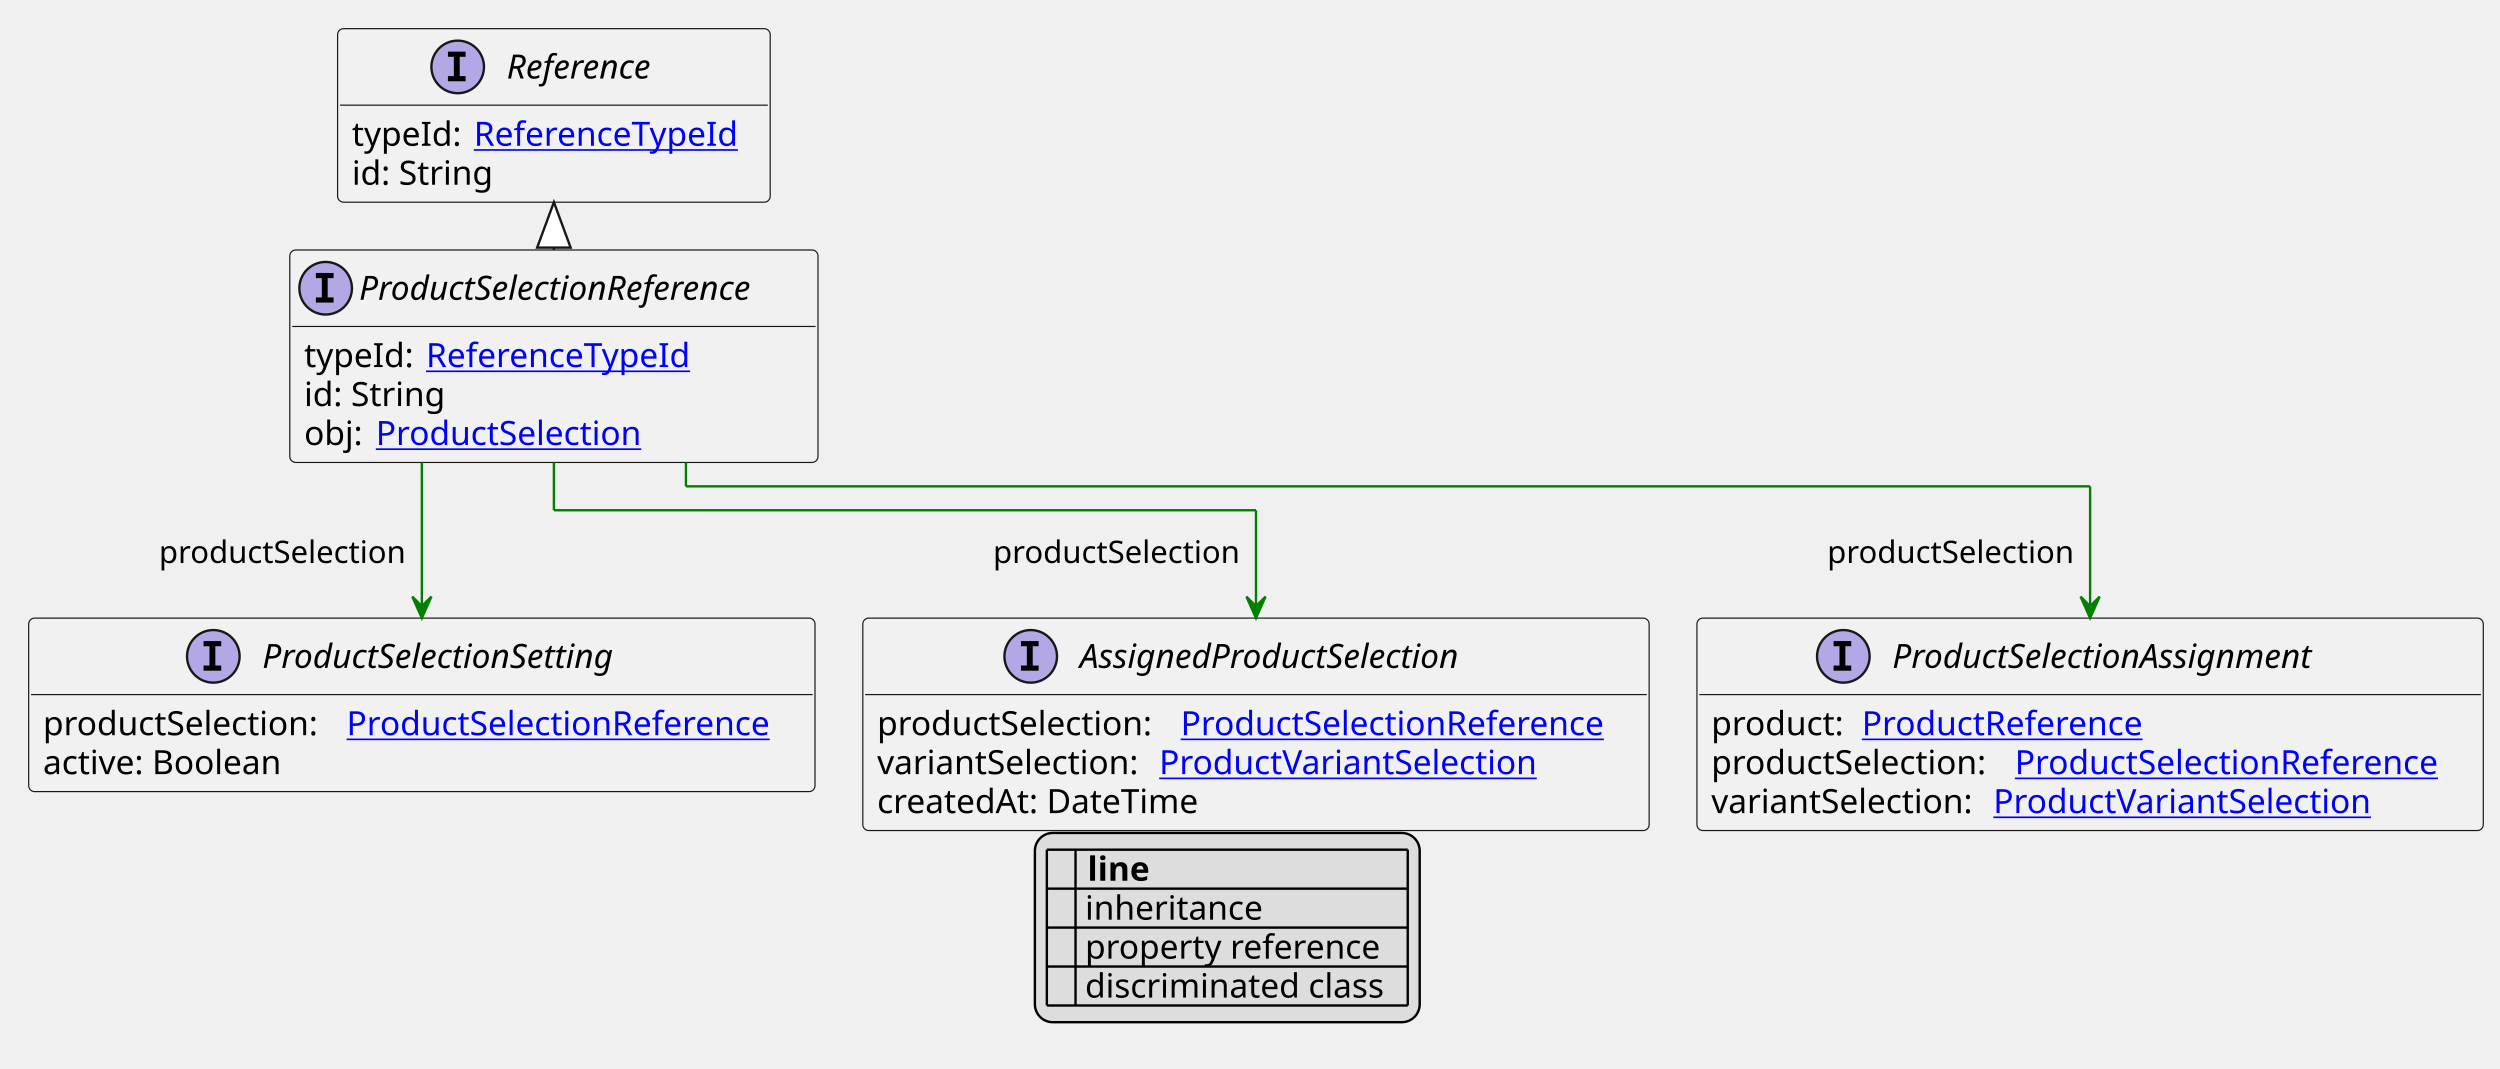
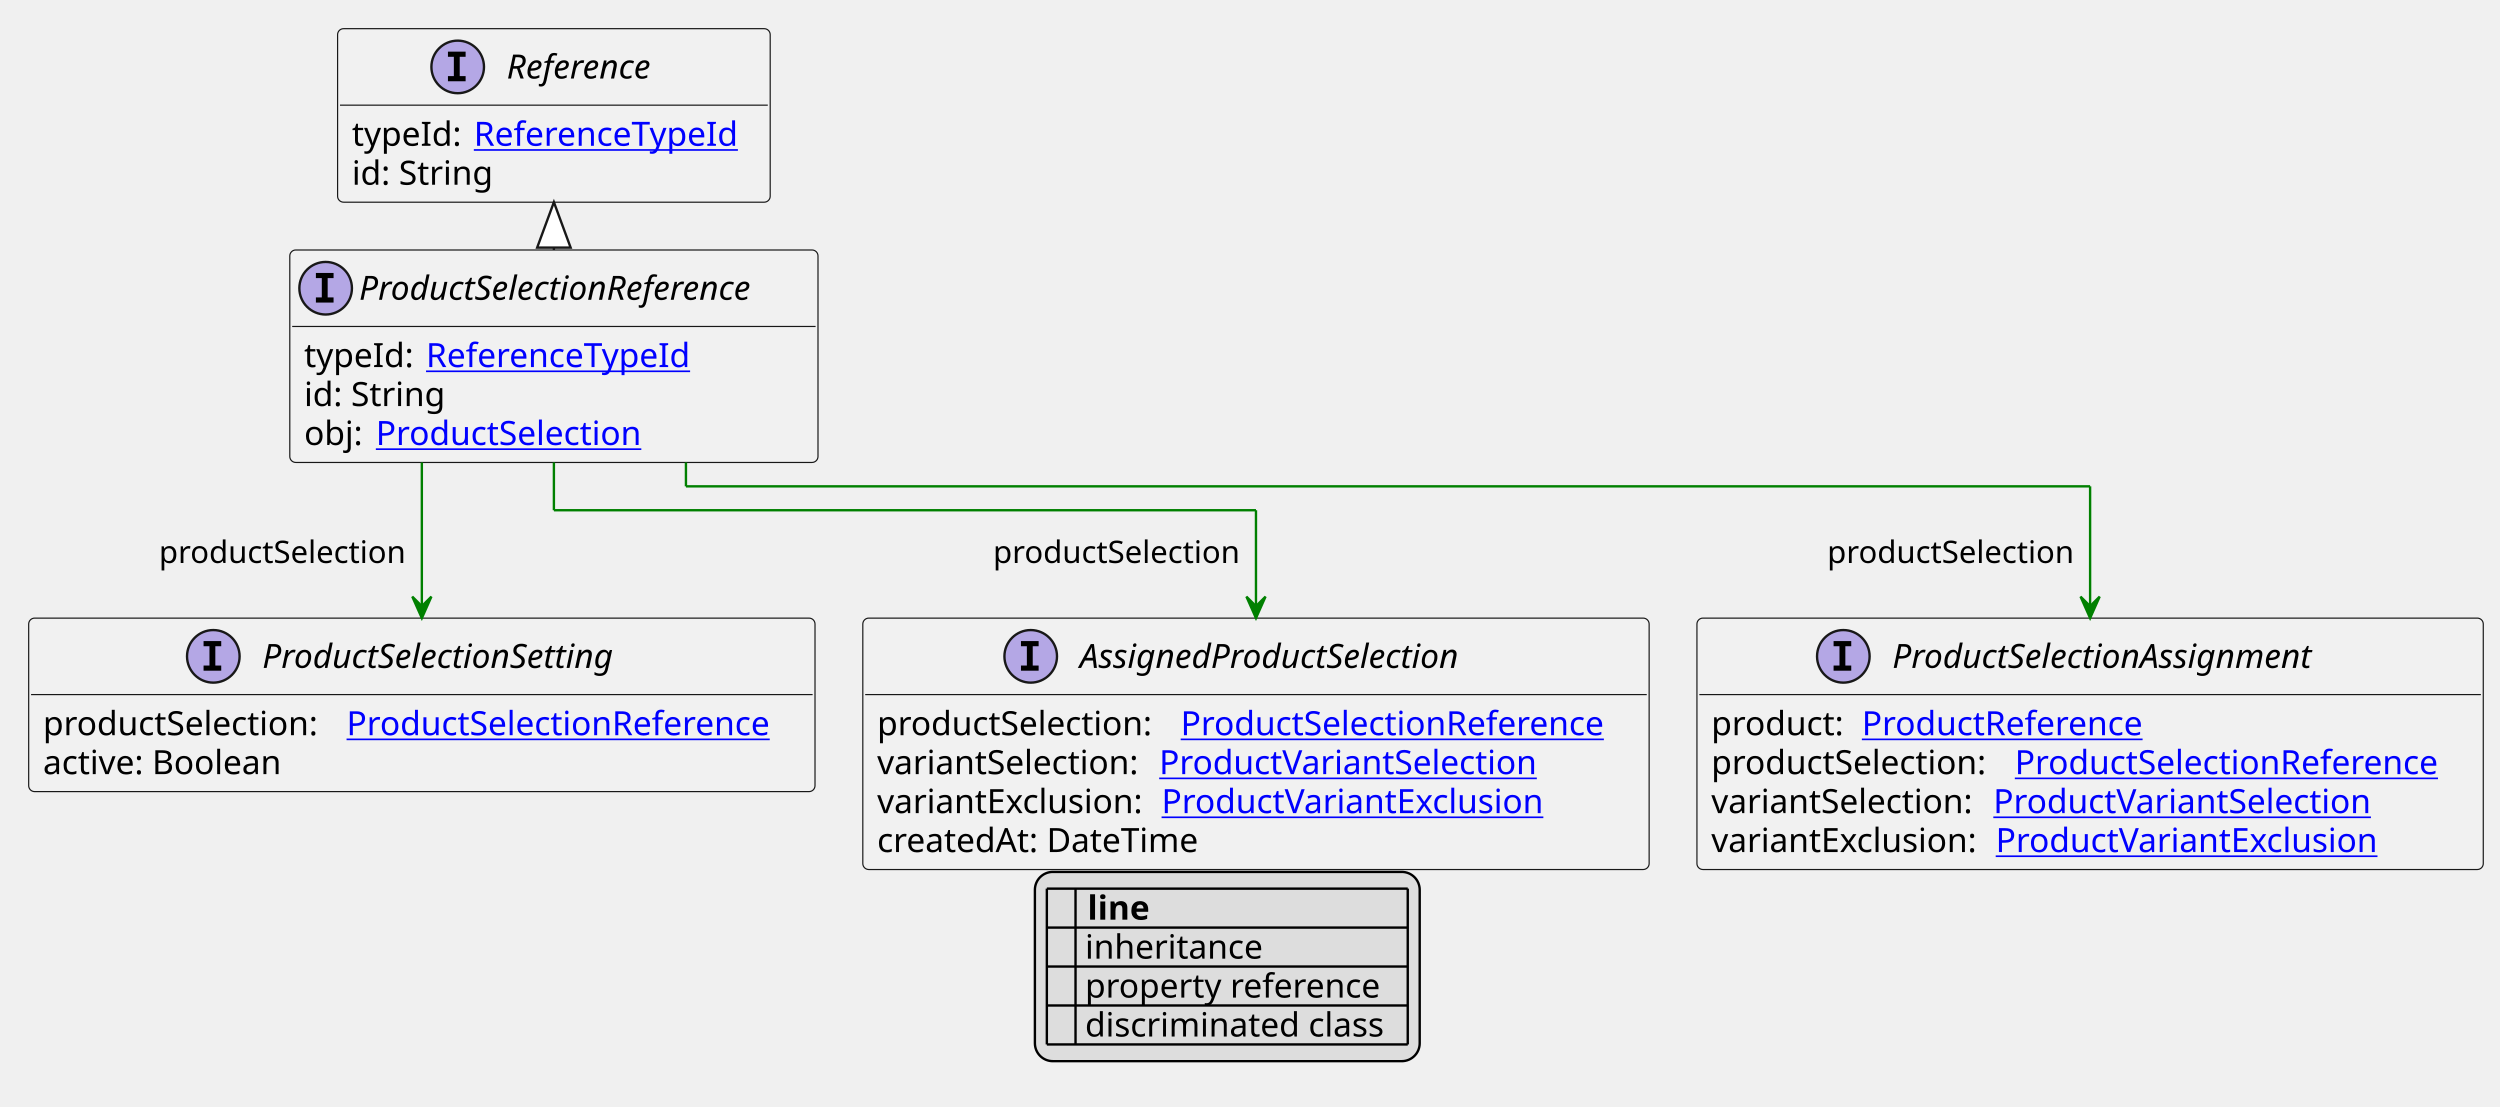
- <svg xmlns="http://www.w3.org/2000/svg" xmlns:xlink="http://www.w3.org/1999/xlink" contentStyleType="text/css" height="447px" preserveAspectRatio="none" style="width:1046px;height:447px;background:#FFFFFF;" version="1.1" viewBox="0 0 1046 447" width="1046px" zoomAndPan="magnify">
+ <svg xmlns="http://www.w3.org/2000/svg" xmlns:xlink="http://www.w3.org/1999/xlink" contentStyleType="text/css" height="463px" preserveAspectRatio="none" style="width:1046px;height:463px;background:#FFFFFF;" version="1.1" viewBox="0 0 1046 463" width="1046px" zoomAndPan="magnify">
  <defs>
-     <filter height="1" id="b70heejytdvfc0" width="1" x="0" y="0">
+     <filter height="1" id="b9pdr48tub6l00" width="1" x="0" y="0">
      <feFlood flood-color="#000000" result="flood" />
      <feComposite in="SourceGraphic" in2="flood" operator="over" />
    </filter>
-     <filter height="1" id="b70heejytdvfc1" width="1" x="0" y="0">
+     <filter height="1" id="b9pdr48tub6l01" width="1" x="0" y="0">
      <feFlood flood-color="#008000" result="flood" />
      <feComposite in="SourceGraphic" in2="flood" operator="over" />
    </filter>
-     <filter height="1" id="b70heejytdvfc2" width="1" x="0" y="0">
+     <filter height="1" id="b9pdr48tub6l02" width="1" x="0" y="0">
      <feFlood flood-color="#0000FF" result="flood" />
      <feComposite in="SourceGraphic" in2="flood" operator="over" />
    </filter>
  </defs>
  <g>
    <a href="ProductSelectionReference.svg" target="_top" title="ProductSelectionReference.svg" xlink:actuate="onRequest" xlink:href="ProductSelectionReference.svg" xlink:show="new" xlink:title="ProductSelectionReference.svg" xlink:type="simple">
      <g id="elem_ProductSelectionReference">
        <rect codeLine="10" fill="#F1F1F1" height="88.891" id="ProductSelectionReference" rx="2.5" ry="2.5" style="stroke:#181818;stroke-width:0.5;" width="221" x="121.25" y="104.594" />
        <ellipse cx="136.25" cy="120.594" fill="#B4A7E5" rx="11" ry="11" style="stroke:#181818;stroke-width:1.0;" />
        <path d="M132.172,116.359 L132.172,114.203 L139.562,114.203 L139.562,116.359 L137.094,116.359 L137.094,124.438 L139.562,124.438 L139.562,126.594 L132.172,126.594 L132.172,124.438 L134.641,124.438 L134.641,116.359 L132.172,116.359 Z " fill="#000000" />
        <text fill="#000000" font-family="sans-serif" font-size="14" font-style="italic" lengthAdjust="spacing" textLength="189" x="150.25" y="125.44">ProductSelectionReference</text>
        <line style="stroke:#181818;stroke-width:0.5;" x1="122.25" x2="341.25" y1="136.594" y2="136.594" />
        <text fill="#000000" font-family="sans-serif" font-size="14" lengthAdjust="spacing" textLength="47" x="127.25" y="153.589">typeId:</text>
        <a href="ReferenceTypeId.svg" target="_top" title="ReferenceTypeId.svg" xlink:actuate="onRequest" xlink:href="ReferenceTypeId.svg" xlink:show="new" xlink:title="ReferenceTypeId.svg" xlink:type="simple">
          <text fill="#0000FF" font-family="sans-serif" font-size="14" lengthAdjust="spacing" text-decoration="underline" textLength="118" x="178.25" y="153.589">ReferenceTypeId</text>
        </a>
        <text fill="#000000" font-family="sans-serif" font-size="14" lengthAdjust="spacing" textLength="61" x="127.25" y="169.886">id: String</text>
        <text fill="#000000" font-family="sans-serif" font-size="14" lengthAdjust="spacing" textLength="26" x="127.25" y="186.183">obj:</text>
        <a href="ProductSelection.svg" target="_top" title="ProductSelection.svg" xlink:actuate="onRequest" xlink:href="ProductSelection.svg" xlink:show="new" xlink:title="ProductSelection.svg" xlink:type="simple">
          <text fill="#0000FF" font-family="sans-serif" font-size="14" lengthAdjust="spacing" text-decoration="underline" textLength="118" x="157.25" y="186.183">ProductSelection</text>
        </a>
      </g>
    </a>
    <a href="Reference.svg" target="_top" title="Reference.svg" xlink:actuate="onRequest" xlink:href="Reference.svg" xlink:show="new" xlink:title="Reference.svg" xlink:type="simple">
      <g id="elem_Reference">
        <rect codeLine="15" fill="#F1F1F1" height="72.594" id="Reference" rx="2.5" ry="2.5" style="stroke:#181818;stroke-width:0.5;" width="181" x="141.25" y="12" />
        <ellipse cx="191.5" cy="28" fill="#B4A7E5" rx="11" ry="11" style="stroke:#181818;stroke-width:1.0;" />
        <path d="M187.422,23.766 L187.422,21.609 L194.812,21.609 L194.812,23.766 L192.344,23.766 L192.344,31.844 L194.812,31.844 L194.812,34 L187.422,34 L187.422,31.844 L189.891,31.844 L189.891,23.766 L187.422,23.766 Z " fill="#000000" />
        <text fill="#000000" font-family="sans-serif" font-size="14" font-style="italic" lengthAdjust="spacing" textLength="72" x="212" y="32.847">Reference</text>
        <line style="stroke:#181818;stroke-width:0.5;" x1="142.25" x2="321.25" y1="44" y2="44" />
        <text fill="#000000" font-family="sans-serif" font-size="14" lengthAdjust="spacing" textLength="47" x="147.25" y="60.995">typeId:</text>
        <a href="ReferenceTypeId.svg" target="_top" title="ReferenceTypeId.svg" xlink:actuate="onRequest" xlink:href="ReferenceTypeId.svg" xlink:show="new" xlink:title="ReferenceTypeId.svg" xlink:type="simple">
          <text fill="#0000FF" font-family="sans-serif" font-size="14" lengthAdjust="spacing" text-decoration="underline" textLength="118" x="198.25" y="60.995">ReferenceTypeId</text>
        </a>
        <text fill="#000000" font-family="sans-serif" font-size="14" lengthAdjust="spacing" textLength="61" x="147.25" y="77.292">id: String</text>
      </g>
    </a>
    <a href="AssignedProductSelection.svg" target="_top" title="AssignedProductSelection.svg" xlink:actuate="onRequest" xlink:href="AssignedProductSelection.svg" xlink:show="new" xlink:title="AssignedProductSelection.svg" xlink:type="simple">
      <g id="elem_AssignedProductSelection">
-         <rect codeLine="21" fill="#F1F1F1" height="88.891" id="AssignedProductSelection" rx="2.5" ry="2.5" style="stroke:#181818;stroke-width:0.5;" width="329" x="361" y="258.617" />
+         <rect codeLine="21" fill="#F1F1F1" height="105.188" id="AssignedProductSelection" rx="2.5" ry="2.5" style="stroke:#181818;stroke-width:0.5;" width="329" x="361" y="258.617" />
        <ellipse cx="431.25" cy="274.617" fill="#B4A7E5" rx="11" ry="11" style="stroke:#181818;stroke-width:1.0;" />
        <path d="M427.172,270.383 L427.172,268.227 L434.562,268.227 L434.562,270.383 L432.094,270.383 L432.094,278.461 L434.562,278.461 L434.562,280.617 L427.172,280.617 L427.172,278.461 L429.641,278.461 L429.641,270.383 L427.172,270.383 Z " fill="#000000" />
        <text fill="#000000" font-family="sans-serif" font-size="14" font-style="italic" lengthAdjust="spacing" textLength="180" x="451.75" y="279.464">AssignedProductSelection</text>
        <line style="stroke:#181818;stroke-width:0.5;" x1="362" x2="689" y1="290.617" y2="290.617" />
        <text fill="#000000" font-family="sans-serif" font-size="14" lengthAdjust="spacing" textLength="123" x="367" y="307.612">productSelection:</text>
        <a href="ProductSelectionReference.svg" target="_top" title="ProductSelectionReference.svg" xlink:actuate="onRequest" xlink:href="ProductSelectionReference.svg" xlink:show="new" xlink:title="ProductSelectionReference.svg" xlink:type="simple">
          <text fill="#0000FF" font-family="sans-serif" font-size="14" lengthAdjust="spacing" text-decoration="underline" textLength="190" x="494" y="307.612">ProductSelectionReference</text>
        </a>
        <text fill="#000000" font-family="sans-serif" font-size="14" lengthAdjust="spacing" textLength="114" x="367" y="323.909">variantSelection:</text>
        <a href="ProductVariantSelection.svg" target="_top" title="ProductVariantSelection.svg" xlink:actuate="onRequest" xlink:href="ProductVariantSelection.svg" xlink:show="new" xlink:title="ProductVariantSelection.svg" xlink:type="simple">
          <text fill="#0000FF" font-family="sans-serif" font-size="14" lengthAdjust="spacing" text-decoration="underline" textLength="165" x="485" y="323.909">ProductVariantSelection</text>
        </a>
-         <text fill="#000000" font-family="sans-serif" font-size="14" lengthAdjust="spacing" textLength="143" x="367" y="340.206">createdAt: DateTime</text>
+         <text fill="#000000" font-family="sans-serif" font-size="14" lengthAdjust="spacing" textLength="115" x="367" y="340.206">variantExclusion:</text>
+         <a href="ProductVariantExclusion.svg" target="_top" title="ProductVariantExclusion.svg" xlink:actuate="onRequest" xlink:href="ProductVariantExclusion.svg" xlink:show="new" xlink:title="ProductVariantExclusion.svg" xlink:type="simple">
+           <text fill="#0000FF" font-family="sans-serif" font-size="14" lengthAdjust="spacing" text-decoration="underline" textLength="166" x="486" y="340.206">ProductVariantExclusion</text>
+         </a>
+         <text fill="#000000" font-family="sans-serif" font-size="14" lengthAdjust="spacing" textLength="143" x="367" y="356.503">createdAt: DateTime</text>
      </g>
    </a>
    <a href="ProductSelectionAssignment.svg" target="_top" title="ProductSelectionAssignment.svg" xlink:actuate="onRequest" xlink:href="ProductSelectionAssignment.svg" xlink:show="new" xlink:title="ProductSelectionAssignment.svg" xlink:type="simple">
      <g id="elem_ProductSelectionAssignment">
-         <rect codeLine="26" fill="#F1F1F1" height="88.891" id="ProductSelectionAssignment" rx="2.5" ry="2.5" style="stroke:#181818;stroke-width:0.5;" width="329" x="710" y="258.617" />
+         <rect codeLine="27" fill="#F1F1F1" height="105.188" id="ProductSelectionAssignment" rx="2.5" ry="2.5" style="stroke:#181818;stroke-width:0.5;" width="329" x="710" y="258.617" />
        <ellipse cx="771.25" cy="274.617" fill="#B4A7E5" rx="11" ry="11" style="stroke:#181818;stroke-width:1.0;" />
        <path d="M767.172,270.383 L767.172,268.227 L774.562,268.227 L774.562,270.383 L772.094,270.383 L772.094,278.461 L774.562,278.461 L774.562,280.617 L767.172,280.617 L767.172,278.461 L769.641,278.461 L769.641,270.383 L767.172,270.383 Z " fill="#000000" />
        <text fill="#000000" font-family="sans-serif" font-size="14" font-style="italic" lengthAdjust="spacing" textLength="198" x="791.75" y="279.464">ProductSelectionAssignment</text>
        <line style="stroke:#181818;stroke-width:0.5;" x1="711" x2="1038" y1="290.617" y2="290.617" />
        <text fill="#000000" font-family="sans-serif" font-size="14" lengthAdjust="spacing" textLength="59" x="716" y="307.612">product:</text>
        <a href="ProductReference.svg" target="_top" title="ProductReference.svg" xlink:actuate="onRequest" xlink:href="ProductReference.svg" xlink:show="new" xlink:title="ProductReference.svg" xlink:type="simple">
          <text fill="#0000FF" font-family="sans-serif" font-size="14" lengthAdjust="spacing" text-decoration="underline" textLength="126" x="779" y="307.612">ProductReference</text>
        </a>
        <text fill="#000000" font-family="sans-serif" font-size="14" lengthAdjust="spacing" textLength="123" x="716" y="323.909">productSelection:</text>
        <a href="ProductSelectionReference.svg" target="_top" title="ProductSelectionReference.svg" xlink:actuate="onRequest" xlink:href="ProductSelectionReference.svg" xlink:show="new" xlink:title="ProductSelectionReference.svg" xlink:type="simple">
          <text fill="#0000FF" font-family="sans-serif" font-size="14" lengthAdjust="spacing" text-decoration="underline" textLength="190" x="843" y="323.909">ProductSelectionReference</text>
        </a>
        <text fill="#000000" font-family="sans-serif" font-size="14" lengthAdjust="spacing" textLength="114" x="716" y="340.206">variantSelection:</text>
        <a href="ProductVariantSelection.svg" target="_top" title="ProductVariantSelection.svg" xlink:actuate="onRequest" xlink:href="ProductVariantSelection.svg" xlink:show="new" xlink:title="ProductVariantSelection.svg" xlink:type="simple">
          <text fill="#0000FF" font-family="sans-serif" font-size="14" lengthAdjust="spacing" text-decoration="underline" textLength="165" x="834" y="340.206">ProductVariantSelection</text>
        </a>
+         <text fill="#000000" font-family="sans-serif" font-size="14" lengthAdjust="spacing" textLength="115" x="716" y="356.503">variantExclusion:</text>
+         <a href="ProductVariantExclusion.svg" target="_top" title="ProductVariantExclusion.svg" xlink:actuate="onRequest" xlink:href="ProductVariantExclusion.svg" xlink:show="new" xlink:title="ProductVariantExclusion.svg" xlink:type="simple">
+           <text fill="#0000FF" font-family="sans-serif" font-size="14" lengthAdjust="spacing" text-decoration="underline" textLength="166" x="835" y="356.503">ProductVariantExclusion</text>
+         </a>
      </g>
    </a>
    <a href="ProductSelectionSetting.svg" target="_top" title="ProductSelectionSetting.svg" xlink:actuate="onRequest" xlink:href="ProductSelectionSetting.svg" xlink:show="new" xlink:title="ProductSelectionSetting.svg" xlink:type="simple">
      <g id="elem_ProductSelectionSetting">
-         <rect codeLine="31" fill="#F1F1F1" height="72.594" id="ProductSelectionSetting" rx="2.5" ry="2.5" style="stroke:#181818;stroke-width:0.5;" width="329" x="12" y="258.617" />
+         <rect codeLine="33" fill="#F1F1F1" height="72.594" id="ProductSelectionSetting" rx="2.5" ry="2.5" style="stroke:#181818;stroke-width:0.5;" width="329" x="12" y="258.617" />
        <ellipse cx="89.25" cy="274.617" fill="#B4A7E5" rx="11" ry="11" style="stroke:#181818;stroke-width:1.0;" />
        <path d="M85.172,270.383 L85.172,268.227 L92.562,268.227 L92.562,270.383 L90.094,270.383 L90.094,278.461 L92.562,278.461 L92.562,280.617 L85.172,280.617 L85.172,278.461 L87.641,278.461 L87.641,270.383 L85.172,270.383 Z " fill="#000000" />
        <text fill="#000000" font-family="sans-serif" font-size="14" font-style="italic" lengthAdjust="spacing" textLength="166" x="109.75" y="279.464">ProductSelectionSetting</text>
        <line style="stroke:#181818;stroke-width:0.5;" x1="13" x2="340" y1="290.617" y2="290.617" />
        <text fill="#000000" font-family="sans-serif" font-size="14" lengthAdjust="spacing" textLength="123" x="18" y="307.612">productSelection:</text>
        <a href="ProductSelectionReference.svg" target="_top" title="ProductSelectionReference.svg" xlink:actuate="onRequest" xlink:href="ProductSelectionReference.svg" xlink:show="new" xlink:title="ProductSelectionReference.svg" xlink:type="simple">
          <text fill="#0000FF" font-family="sans-serif" font-size="14" lengthAdjust="spacing" text-decoration="underline" textLength="190" x="145" y="307.612">ProductSelectionReference</text>
        </a>
        <text fill="#000000" font-family="sans-serif" font-size="14" lengthAdjust="spacing" textLength="106" x="18" y="323.909">active: Boolean</text>
      </g>
    </a>
    <line style="stroke:#181818;stroke-width:1.0;" x1="231.75" x2="231.75" y1="84.594" y2="104.594" />
    <polygon fill="#FFFFFF" points="231.75,84.594,224.75,103.594,238.75,103.594,231.75,84.594" style="stroke:#181818;stroke-width:1.0;" />
    <line style="stroke:#008000;stroke-width:1.0;" x1="231.75" x2="231.75" y1="193.484" y2="213.484" />
    <line style="stroke:#008000;stroke-width:1.0;" x1="231.75" x2="525.5" y1="213.484" y2="213.484" />
    <line style="stroke:#008000;stroke-width:1.0;" x1="525.5" x2="525.5" y1="213.484" y2="258.617" />
    <polygon fill="#008000" points="525.5,258.617,529.5,249.617,525.5,253.617,521.5,249.617,525.5,258.617" style="stroke:#008000;stroke-width:1.0;" />
    <text fill="#000000" font-family="sans-serif" font-size="13" lengthAdjust="spacing" textLength="108" x="415.5" y="235.551">productSelection</text>
    <line style="stroke:#008000;stroke-width:1.0;" x1="287" x2="287" y1="193.484" y2="203.484" />
    <line style="stroke:#008000;stroke-width:1.0;" x1="287" x2="874.5" y1="203.484" y2="203.484" />
    <line style="stroke:#008000;stroke-width:1.0;" x1="874.5" x2="874.5" y1="203.484" y2="258.617" />
    <polygon fill="#008000" points="874.5,258.617,878.5,249.617,874.5,253.617,870.5,249.617,874.5,258.617" style="stroke:#008000;stroke-width:1.0;" />
    <text fill="#000000" font-family="sans-serif" font-size="13" lengthAdjust="spacing" textLength="108" x="764.5" y="235.551">productSelection</text>
    <line style="stroke:#008000;stroke-width:1.0;" x1="176.5" x2="176.5" y1="193.484" y2="258.617" />
    <polygon fill="#008000" points="176.5,258.617,180.5,249.617,176.5,253.617,172.5,249.617,176.5,258.617" style="stroke:#008000;stroke-width:1.0;" />
    <text fill="#000000" font-family="sans-serif" font-size="13" lengthAdjust="spacing" textLength="108" x="66.5" y="235.551">productSelection</text>
-     <rect fill="#DDDDDD" height="79.188" id="_legend" rx="7.5" ry="7.5" style="stroke:#000000;stroke-width:1.0;" width="161" x="433" y="348.508" />
-     <text fill="#000000" font-family="sans-serif" font-size="14" font-weight="bold" lengthAdjust="spacing" textLength="5" x="438" y="368.503"> </text>
-     <text fill="#000000" font-family="sans-serif" font-size="14" font-weight="bold" lengthAdjust="spacing" textLength="28" x="455" y="368.503">line</text>
-     <text fill="#000000" filter="url(#b70heejytdvfc0)" font-family="sans-serif" font-size="14" lengthAdjust="spacing" textLength="12" x="438" y="384.8">   </text>
-     <text fill="#000000" font-family="sans-serif" font-size="14" lengthAdjust="spacing" textLength="77" x="454" y="384.8">inheritance</text>
-     <text fill="#000000" filter="url(#b70heejytdvfc1)" font-family="sans-serif" font-size="14" lengthAdjust="spacing" textLength="12" x="438" y="401.097">   </text>
-     <text fill="#000000" font-family="sans-serif" font-size="14" lengthAdjust="spacing" textLength="129" x="454" y="401.097">property reference</text>
-     <text fill="#000000" filter="url(#b70heejytdvfc2)" font-family="sans-serif" font-size="14" lengthAdjust="spacing" textLength="12" x="438" y="417.394">   </text>
-     <text fill="#000000" font-family="sans-serif" font-size="14" lengthAdjust="spacing" textLength="131" x="454" y="417.394">discriminated class</text>
-     <line style="stroke:#000000;stroke-width:1.0;" x1="438" x2="589" y1="355.508" y2="355.508" />
+     <rect fill="#DDDDDD" height="79.188" id="_legend" rx="7.5" ry="7.5" style="stroke:#000000;stroke-width:1.0;" width="161" x="433" y="364.805" />
+     <text fill="#000000" font-family="sans-serif" font-size="14" font-weight="bold" lengthAdjust="spacing" textLength="5" x="438" y="384.8"> </text>
+     <text fill="#000000" font-family="sans-serif" font-size="14" font-weight="bold" lengthAdjust="spacing" textLength="28" x="455" y="384.8">line</text>
+     <text fill="#000000" filter="url(#b9pdr48tub6l00)" font-family="sans-serif" font-size="14" lengthAdjust="spacing" textLength="12" x="438" y="401.097">   </text>
+     <text fill="#000000" font-family="sans-serif" font-size="14" lengthAdjust="spacing" textLength="77" x="454" y="401.097">inheritance</text>
+     <text fill="#000000" filter="url(#b9pdr48tub6l01)" font-family="sans-serif" font-size="14" lengthAdjust="spacing" textLength="12" x="438" y="417.394">   </text>
+     <text fill="#000000" font-family="sans-serif" font-size="14" lengthAdjust="spacing" textLength="129" x="454" y="417.394">property reference</text>
+     <text fill="#000000" filter="url(#b9pdr48tub6l02)" font-family="sans-serif" font-size="14" lengthAdjust="spacing" textLength="12" x="438" y="433.69">   </text>
+     <text fill="#000000" font-family="sans-serif" font-size="14" lengthAdjust="spacing" textLength="131" x="454" y="433.69">discriminated class</text>
    <line style="stroke:#000000;stroke-width:1.0;" x1="438" x2="589" y1="371.805" y2="371.805" />
    <line style="stroke:#000000;stroke-width:1.0;" x1="438" x2="589" y1="388.102" y2="388.102" />
    <line style="stroke:#000000;stroke-width:1.0;" x1="438" x2="589" y1="404.398" y2="404.398" />
    <line style="stroke:#000000;stroke-width:1.0;" x1="438" x2="589" y1="420.695" y2="420.695" />
-     <line style="stroke:#000000;stroke-width:1.0;" x1="438" x2="438" y1="355.508" y2="420.695" />
-     <line style="stroke:#000000;stroke-width:1.0;" x1="450" x2="450" y1="355.508" y2="420.695" />
-     <line style="stroke:#000000;stroke-width:1.0;" x1="589" x2="589" y1="355.508" y2="420.695" />
+     <line style="stroke:#000000;stroke-width:1.0;" x1="438" x2="589" y1="436.992" y2="436.992" />
+     <line style="stroke:#000000;stroke-width:1.0;" x1="438" x2="438" y1="371.805" y2="436.992" />
+     <line style="stroke:#000000;stroke-width:1.0;" x1="450" x2="450" y1="371.805" y2="436.992" />
+     <line style="stroke:#000000;stroke-width:1.0;" x1="589" x2="589" y1="371.805" y2="436.992" />
  </g>
</svg>
